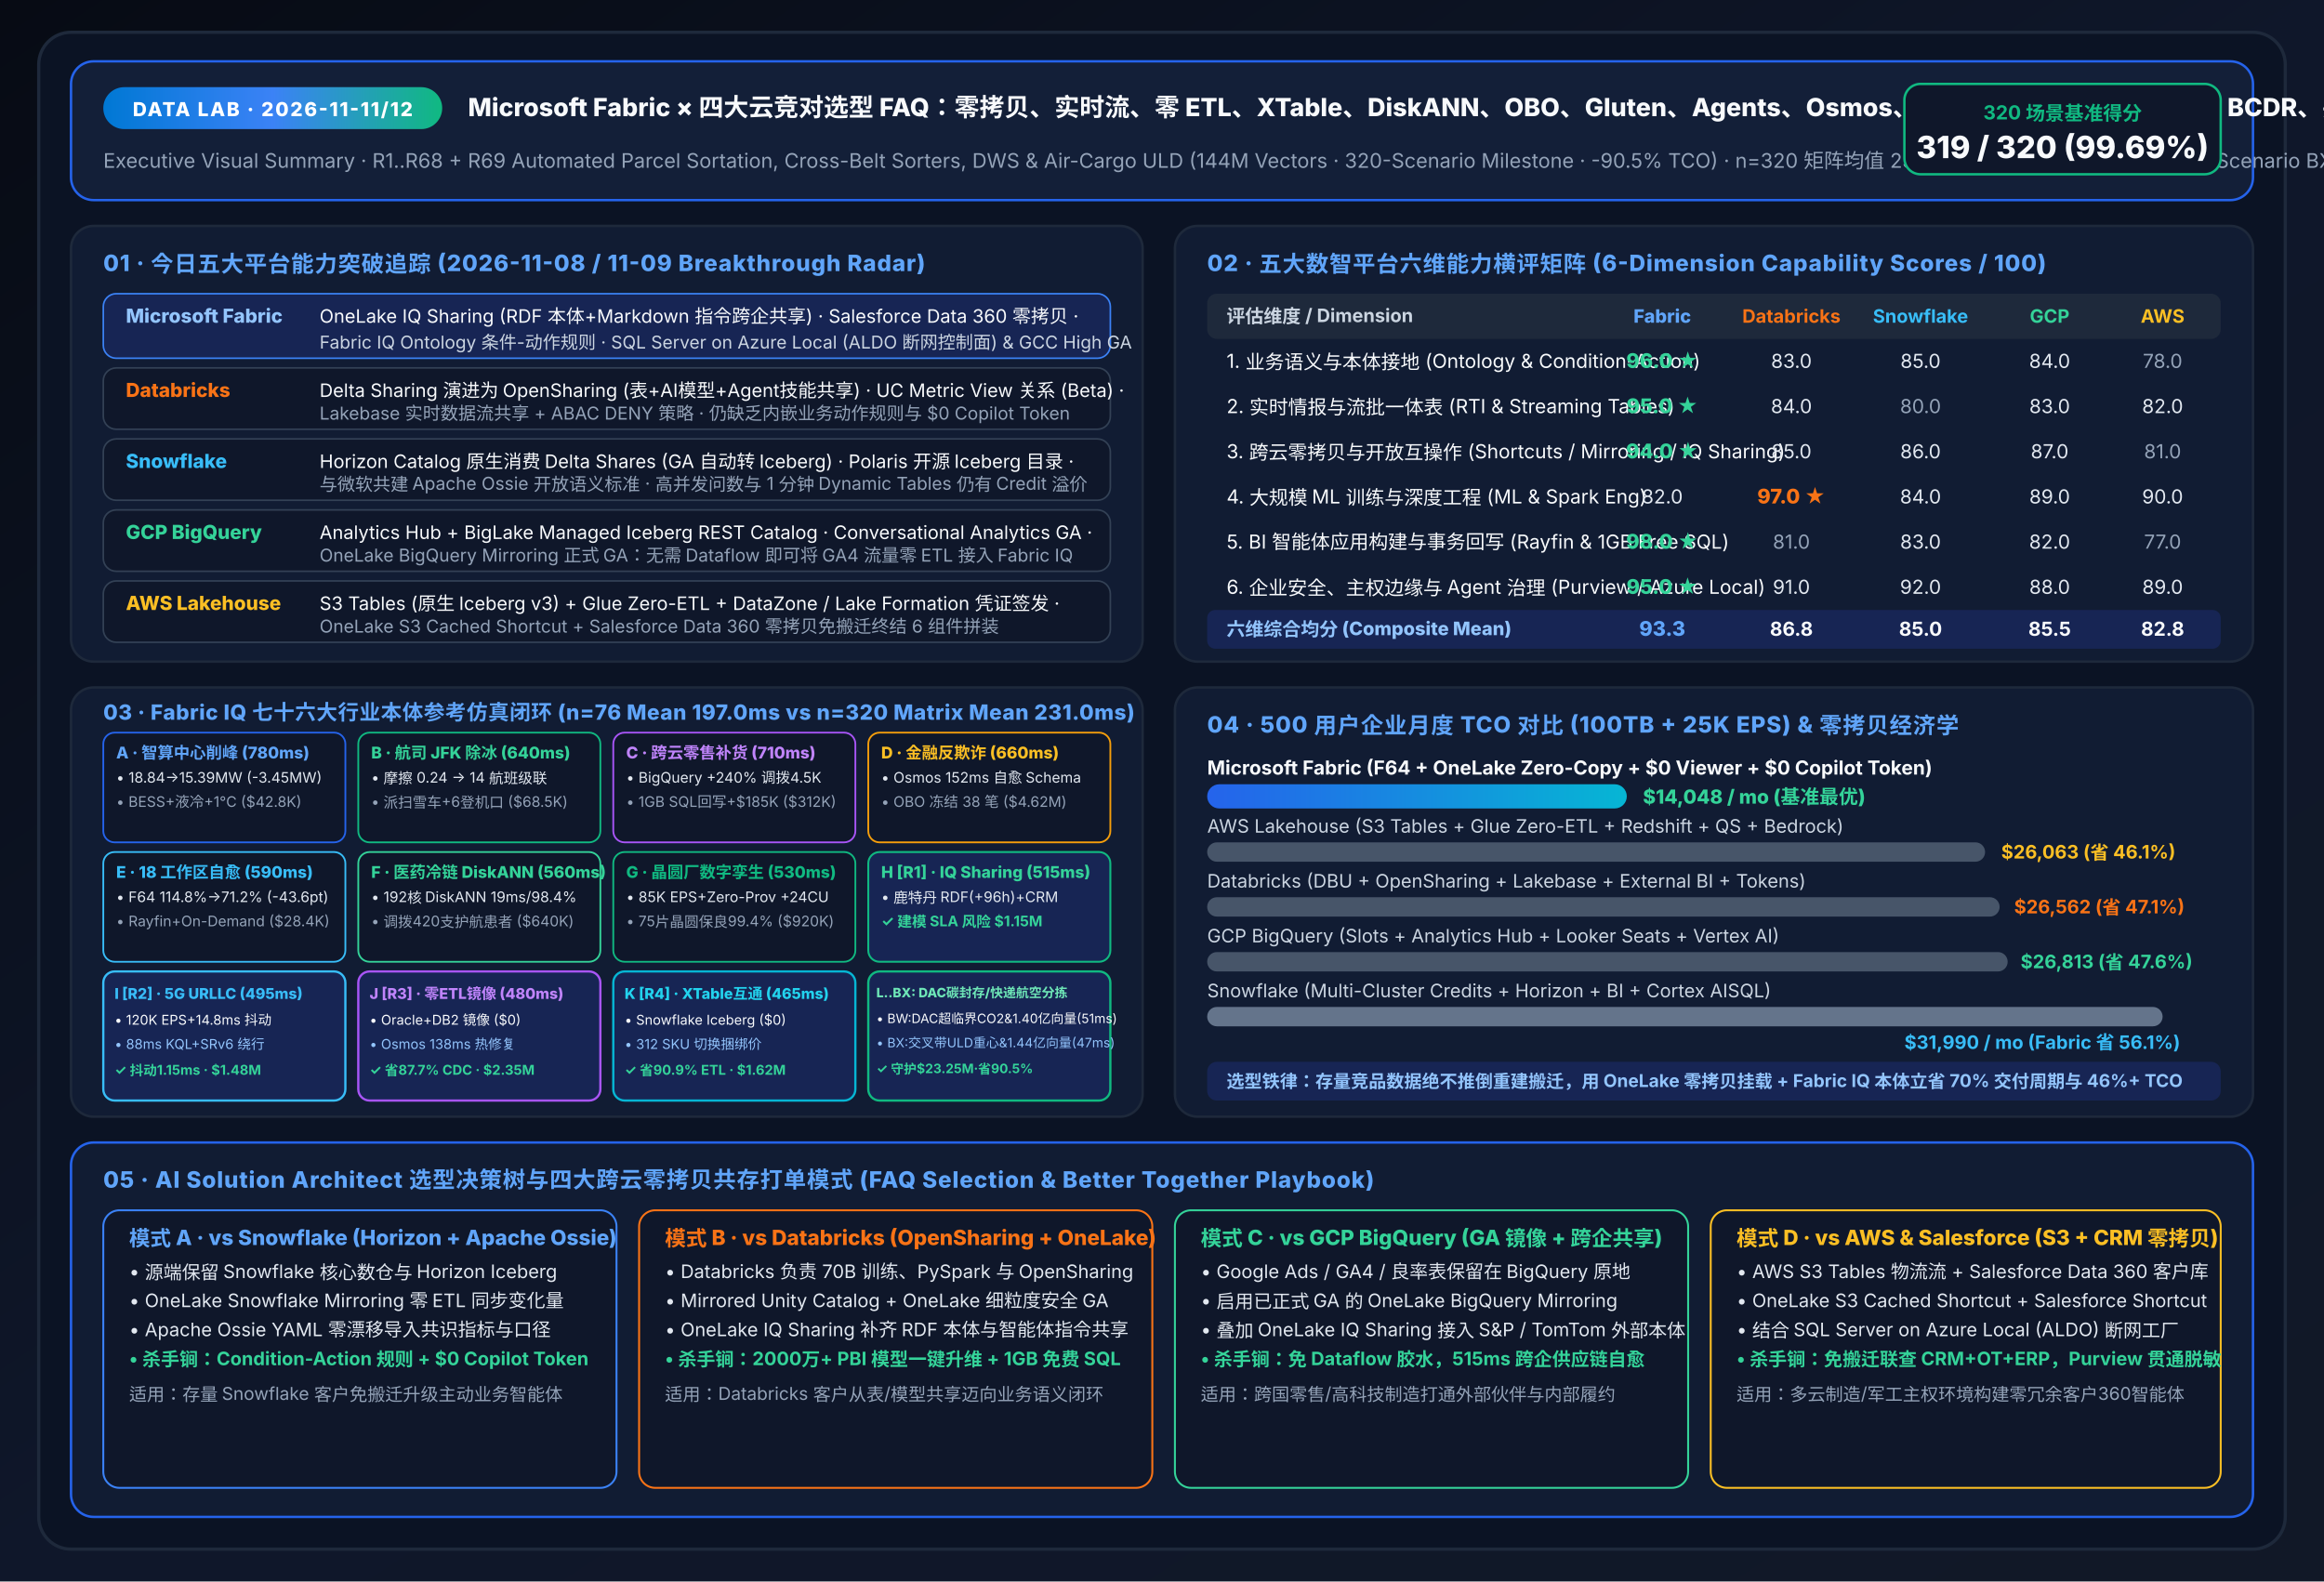
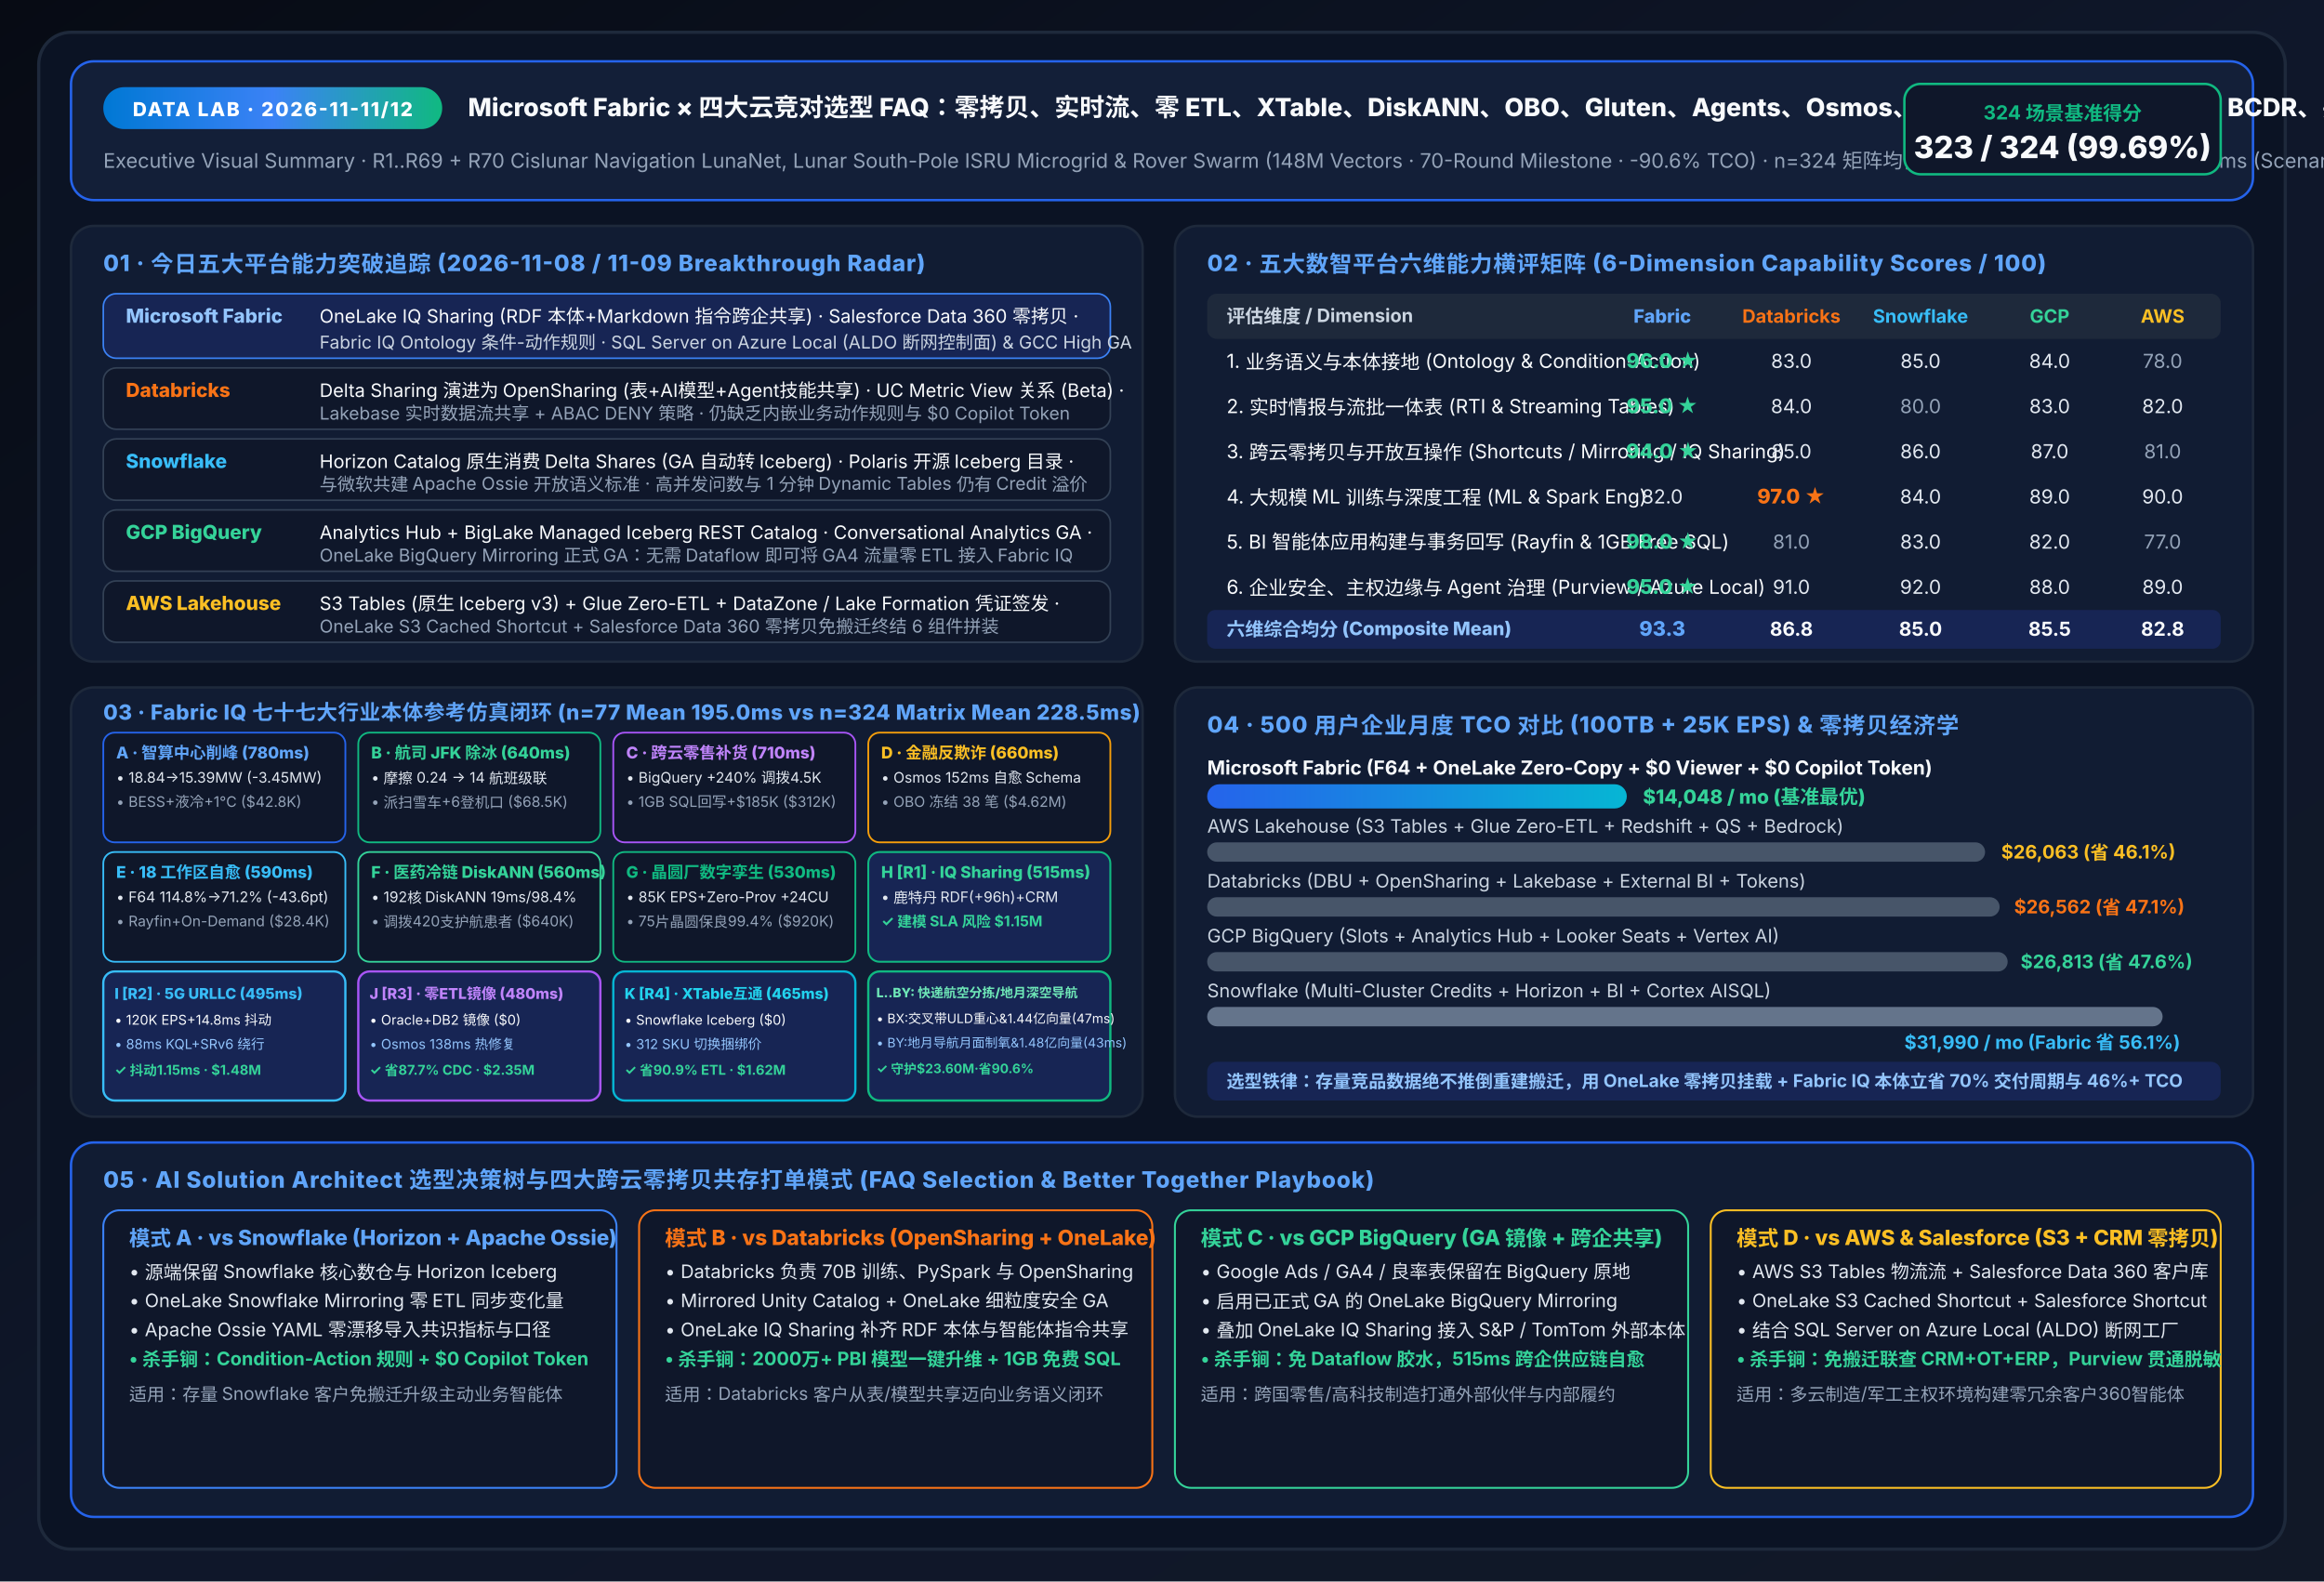
<svg xmlns="http://www.w3.org/2000/svg" viewBox="0 0 1440 980" width="1440" height="980" font-family="-apple-system, BlinkMacSystemFont, 'Segoe UI', 'PingFang SC', 'Microsoft YaHei', sans-serif">
  <defs>
    <linearGradient id="bgGrad" x1="0%" y1="0%" x2="100%" y2="100%">
      <stop offset="0%" stop-color="#070B14" />
      <stop offset="50%" stop-color="#0F172A" />
      <stop offset="100%" stop-color="#111827" />
    </linearGradient>
    <linearGradient id="accentGrad" x1="0%" y1="0%" x2="100%" y2="0%">
      <stop offset="0%" stop-color="#0078D4" />
      <stop offset="50%" stop-color="#3B82F6" />
      <stop offset="100%" stop-color="#10B981" />
    </linearGradient>
    <linearGradient id="fabricBar" x1="0%" y1="0%" x2="100%" y2="0%">
      <stop offset="0%" stop-color="#2563EB" />
      <stop offset="100%" stop-color="#06B6D4" />
    </linearGradient>
  </defs>
  <rect width="1440" height="980" fill="url(#bgGrad)" />
  <rect x="24" y="20" width="1392" height="940" rx="20" fill="#0B1324" stroke="#1E293B" stroke-width="2" />
  <rect x="44" y="38" width="1352" height="86" rx="14" fill="#131F38" stroke="#2563EB" stroke-width="1.5" />
  <rect x="64" y="54" width="210" height="26" rx="13" fill="url(#accentGrad)" />
  <text x="169" y="72" fill="#FFFFFF" font-size="12" font-weight="800" text-anchor="middle" letter-spacing="1">DATA LAB · 2026-11-11/12</text>
-   <text x="290" y="72" fill="#F8FAFC" font-size="15.5" font-weight="800">Microsoft Fabric × 四大云竞对选型 FAQ：零拷贝、实时流、零 ETL、XTable、DiskANN、OBO、Gluten、Agents、Osmos、FinOps、CI/CD、零信任、BCDR、共享、V-Order、AI、孪生、迁移、目录、图、Activator、医疗、ESG、零售、金融、时空、FLAML、OTel、MDM、SAP、游戏、航发、农业、航运、流媒体、半导体、智驾、油气、电池、低轨星座、生物制药、高铁、矿山、水务、央行支付、绿氢绿氨、核能聚变、深海风电、量子超算、全球空管、合成生物、主权税务、具身机器人、低空eVTOL、吉瓦AIDC、肿瘤组学、虚拟电厂V2G、机构资管、深海FPSO、直连卫星、巨灾再保、自动化港、特高压WAMS、盐湖提锂、地震海啸、海水淡化、零碳绿钢、DAC碳封存与快递航空分拣一图流</text>
-   <text x="64" y="104" fill="#94A3B8" font-size="12.5">Executive Visual Summary · R1..R68 + R69 Automated Parcel Sortation, Cross-Belt Sorters, DWS &amp; Air-Cargo ULD (144M Vectors · 320-Scenario Milestone · -90.5% TCO) · n=320 矩阵均值 231.0ms · n=76 本体均值 197.0ms (Scenario BX = 47ms)</text>
+   <text x="290" y="72" fill="#F8FAFC" font-size="15.5" font-weight="800">Microsoft Fabric × 四大云竞对选型 FAQ：零拷贝、实时流、零 ETL、XTable、DiskANN、OBO、Gluten、Agents、Osmos、FinOps、CI/CD、零信任、BCDR、共享、V-Order、AI、孪生、迁移、目录、图、Activator、医疗、ESG、零售、金融、时空、FLAML、OTel、MDM、SAP、游戏、航发、农业、航运、流媒体、半导体、智驾、油气、电池、低轨星座、生物制药、高铁、矿山、水务、央行支付、绿氢绿氨、核能聚变、深海风电、量子超算、全球空管、合成生物、主权税务、具身机器人、低空eVTOL、吉瓦AIDC、肿瘤组学、虚拟电厂V2G、机构资管、深海FPSO、直连卫星、巨灾再保、自动化港、特高压WAMS、盐湖提锂、地震海啸、海水淡化、零碳绿钢、DAC碳封存、快递航空分拣与地月深空导航一图流</text>
+   <text x="64" y="104" fill="#94A3B8" font-size="12.5">Executive Visual Summary · R1..R69 + R70 Cislunar Navigation LunaNet, Lunar South-Pole ISRU Microgrid &amp; Rover Swarm (148M Vectors · 70-Round Milestone · -90.6% TCO) · n=324 矩阵均值 228.5ms · n=77 本体均值 195.0ms (Scenario BY = 43ms)</text>
  <rect x="1180" y="52" width="196" height="56" rx="10" fill="#0F172A" stroke="#10B981" stroke-width="1.5" />
-   <text x="1278" y="74" fill="#10B981" font-size="12" font-weight="700" text-anchor="middle">320 场景基准得分</text>
-   <text x="1278" y="98" fill="#F8FAFC" font-size="19" font-weight="800" text-anchor="middle">319 / 320 (99.69%)</text>
+   <text x="1278" y="74" fill="#10B981" font-size="12" font-weight="700" text-anchor="middle">324 场景基准得分</text>
+   <text x="1278" y="98" fill="#F8FAFC" font-size="19" font-weight="800" text-anchor="middle">323 / 324 (99.69%)</text>
  <rect x="44" y="140" width="664" height="270" rx="14" fill="#111C33" stroke="#1E293B" stroke-width="1.5" />
  <text x="64" y="168" fill="#60A5FA" font-size="14" font-weight="800" letter-spacing="0.5">01 · 今日五大平台能力突破追踪 (2026-11-08 / 11-09 Breakthrough Radar)</text>
  <rect x="64" y="182" width="624" height="40" rx="8" fill="#172554" stroke="#3B82F6" stroke-width="1" />
  <text x="78" y="200" fill="#93C5FD" font-size="12" font-weight="800">Microsoft Fabric</text>
  <text x="198" y="200" fill="#F8FAFC" font-size="11.5">OneLake IQ Sharing (RDF 本体+Markdown 指令跨企共享) · Salesforce Data 360 零拷贝 ·</text>
  <text x="198" y="216" fill="#CBD5E1" font-size="11">Fabric IQ Ontology 条件-动作规则 · SQL Server on Azure Local (ALDO 断网控制面) &amp; GCC High GA</text>
  <rect x="64" y="228" width="624" height="38" rx="8" fill="#0F172A" stroke="#334155" stroke-width="1" />
  <text x="78" y="246" fill="#F97316" font-size="12" font-weight="800">Databricks</text>
  <text x="198" y="246" fill="#F8FAFC" font-size="11.5">Delta Sharing 演进为 OpenSharing (表+AI模型+Agent技能共享) · UC Metric View 关系 (Beta) ·</text>
  <text x="198" y="260" fill="#94A3B8" font-size="11">Lakebase 实时数据流共享 + ABAC DENY 策略 · 仍缺乏内嵌业务动作规则与 $0 Copilot Token</text>
  <rect x="64" y="272" width="624" height="38" rx="8" fill="#0F172A" stroke="#334155" stroke-width="1" />
  <text x="78" y="290" fill="#38BDF8" font-size="12" font-weight="800">Snowflake</text>
  <text x="198" y="290" fill="#F8FAFC" font-size="11.5">Horizon Catalog 原生消费 Delta Shares (GA 自动转 Iceberg) · Polaris 开源 Iceberg 目录 ·</text>
  <text x="198" y="304" fill="#94A3B8" font-size="11">与微软共建 Apache Ossie 开放语义标准 · 高并发问数与 1 分钟 Dynamic Tables 仍有 Credit 溢价</text>
  <rect x="64" y="316" width="624" height="38" rx="8" fill="#0F172A" stroke="#334155" stroke-width="1" />
  <text x="78" y="334" fill="#34D399" font-size="12" font-weight="800">GCP BigQuery</text>
  <text x="198" y="334" fill="#F8FAFC" font-size="11.5">Analytics Hub + BigLake Managed Iceberg REST Catalog · Conversational Analytics GA ·</text>
  <text x="198" y="348" fill="#94A3B8" font-size="11">OneLake BigQuery Mirroring 正式 GA：无需 Dataflow 即可将 GA4 流量零 ETL 接入 Fabric IQ</text>
  <rect x="64" y="360" width="624" height="38" rx="8" fill="#0F172A" stroke="#334155" stroke-width="1" />
  <text x="78" y="378" fill="#FBBF24" font-size="12" font-weight="800">AWS Lakehouse</text>
  <text x="198" y="378" fill="#F8FAFC" font-size="11.5">S3 Tables (原生 Iceberg v3) + Glue Zero-ETL + DataZone / Lake Formation 凭证签发 ·</text>
  <text x="198" y="392" fill="#94A3B8" font-size="11">OneLake S3 Cached Shortcut + Salesforce Data 360 零拷贝免搬迁终结 6 组件拼装</text>
  <rect x="728" y="140" width="668" height="270" rx="14" fill="#111C33" stroke="#1E293B" stroke-width="1.5" />
  <text x="748" y="168" fill="#60A5FA" font-size="14" font-weight="800" letter-spacing="0.5">02 · 五大数智平台六维能力横评矩阵 (6-Dimension Capability Scores / 100)</text>
  <rect x="748" y="182" width="628" height="28" rx="6" fill="#1E293B" />
  <text x="760" y="200" fill="#CBD5E1" font-size="11.5" font-weight="700">评估维度 / Dimension</text>
  <text x="1030" y="200" fill="#60A5FA" font-size="11.5" font-weight="800" text-anchor="middle">Fabric</text>
  <text x="1110" y="200" fill="#F97316" font-size="11.5" font-weight="700" text-anchor="middle">Databricks</text>
  <text x="1190" y="200" fill="#38BDF8" font-size="11.5" font-weight="700" text-anchor="middle">Snowflake</text>
  <text x="1270" y="200" fill="#34D399" font-size="11.5" font-weight="700" text-anchor="middle">GCP</text>
  <text x="1340" y="200" fill="#FBBF24" font-size="11.5" font-weight="700" text-anchor="middle">AWS</text>
  <text x="760" y="228" fill="#F8FAFC" font-size="12">1. 业务语义与本体接地 (Ontology &amp; Condition-Action)</text>
  <text x="1030" y="228" fill="#34D399" font-size="12.5" font-weight="800" text-anchor="middle">96.0 ★</text>
  <text x="1110" y="228" fill="#E2E8F0" font-size="12" text-anchor="middle">83.0</text>
  <text x="1190" y="228" fill="#E2E8F0" font-size="12" text-anchor="middle">85.0</text>
  <text x="1270" y="228" fill="#E2E8F0" font-size="12" text-anchor="middle">84.0</text>
  <text x="1340" y="228" fill="#94A3B8" font-size="12" text-anchor="middle">78.0</text>
  <text x="760" y="256" fill="#F8FAFC" font-size="12">2. 实时情报与流批一体表 (RTI &amp; Streaming Tables)</text>
  <text x="1030" y="256" fill="#34D399" font-size="12.5" font-weight="800" text-anchor="middle">95.0 ★</text>
  <text x="1110" y="256" fill="#E2E8F0" font-size="12" text-anchor="middle">84.0</text>
  <text x="1190" y="256" fill="#94A3B8" font-size="12" text-anchor="middle">80.0</text>
  <text x="1270" y="256" fill="#E2E8F0" font-size="12" text-anchor="middle">83.0</text>
  <text x="1340" y="256" fill="#E2E8F0" font-size="12" text-anchor="middle">82.0</text>
  <text x="760" y="284" fill="#F8FAFC" font-size="12">3. 跨云零拷贝与开放互操作 (Shortcuts / Mirroring / IQ Sharing)</text>
  <text x="1030" y="284" fill="#34D399" font-size="12.5" font-weight="800" text-anchor="middle">94.0 ★</text>
  <text x="1110" y="284" fill="#E2E8F0" font-size="12" text-anchor="middle">85.0</text>
  <text x="1190" y="284" fill="#E2E8F0" font-size="12" text-anchor="middle">86.0</text>
  <text x="1270" y="284" fill="#E2E8F0" font-size="12" text-anchor="middle">87.0</text>
  <text x="1340" y="284" fill="#94A3B8" font-size="12" text-anchor="middle">81.0</text>
  <text x="760" y="312" fill="#F8FAFC" font-size="12">4. 大规模 ML 训练与深度工程 (ML &amp; Spark Eng)</text>
  <text x="1030" y="312" fill="#E2E8F0" font-size="12" text-anchor="middle">82.0</text>
  <text x="1110" y="312" fill="#F97316" font-size="12.5" font-weight="800" text-anchor="middle">97.0 ★</text>
  <text x="1190" y="312" fill="#E2E8F0" font-size="12" text-anchor="middle">84.0</text>
  <text x="1270" y="312" fill="#E2E8F0" font-size="12" text-anchor="middle">89.0</text>
  <text x="1340" y="312" fill="#E2E8F0" font-size="12" text-anchor="middle">90.0</text>
  <text x="760" y="340" fill="#F8FAFC" font-size="12">5. BI 智能体应用构建与事务回写 (Rayfin &amp; 1GB Free SQL)</text>
  <text x="1030" y="340" fill="#34D399" font-size="12.5" font-weight="800" text-anchor="middle">98.0 ★</text>
  <text x="1110" y="340" fill="#94A3B8" font-size="12" text-anchor="middle">81.0</text>
  <text x="1190" y="340" fill="#E2E8F0" font-size="12" text-anchor="middle">83.0</text>
  <text x="1270" y="340" fill="#E2E8F0" font-size="12" text-anchor="middle">82.0</text>
  <text x="1340" y="340" fill="#94A3B8" font-size="12" text-anchor="middle">77.0</text>
  <text x="760" y="368" fill="#F8FAFC" font-size="12">6. 企业安全、主权边缘与 Agent 治理 (Purview / Azure Local)</text>
  <text x="1030" y="368" fill="#34D399" font-size="12.5" font-weight="800" text-anchor="middle">95.0 ★</text>
  <text x="1110" y="368" fill="#E2E8F0" font-size="12" text-anchor="middle">91.0</text>
  <text x="1190" y="368" fill="#E2E8F0" font-size="12" text-anchor="middle">92.0</text>
  <text x="1270" y="368" fill="#E2E8F0" font-size="12" text-anchor="middle">88.0</text>
  <text x="1340" y="368" fill="#E2E8F0" font-size="12" text-anchor="middle">89.0</text>
  <rect x="748" y="378" width="628" height="24" rx="5" fill="#172554" />
  <text x="760" y="394" fill="#93C5FD" font-size="11.5" font-weight="800">六维综合均分 (Composite Mean)</text>
  <text x="1030" y="394" fill="#60A5FA" font-size="12.5" font-weight="800" text-anchor="middle">93.3</text>
  <text x="1110" y="394" fill="#F8FAFC" font-size="12" font-weight="700" text-anchor="middle">86.8</text>
  <text x="1190" y="394" fill="#F8FAFC" font-size="12" font-weight="700" text-anchor="middle">85.0</text>
  <text x="1270" y="394" fill="#F8FAFC" font-size="12" font-weight="700" text-anchor="middle">85.5</text>
  <text x="1340" y="394" fill="#F8FAFC" font-size="12" font-weight="700" text-anchor="middle">82.8</text>
  <rect x="44" y="426" width="664" height="266" rx="14" fill="#111C33" stroke="#1E293B" stroke-width="1.5" />
-   <text x="64" y="446" fill="#60A5FA" font-size="13" font-weight="800" letter-spacing="0.3">03 · Fabric IQ 七十六大行业本体参考仿真闭环 (n=76 Mean 197.0ms vs n=320 Matrix Mean 231.0ms)</text>
+   <text x="64" y="446" fill="#60A5FA" font-size="13" font-weight="800" letter-spacing="0.3">03 · Fabric IQ 七十七大行业本体参考仿真闭环 (n=77 Mean 195.0ms vs n=324 Matrix Mean 228.5ms)</text>
  <rect x="64" y="454" width="150" height="68" rx="7" fill="#0F172A" stroke="#2563EB" stroke-width="1.1" />
  <text x="72" y="470" fill="#60A5FA" font-size="10" font-weight="800">A · 智算中心削峰 (780ms)</text>
  <text x="72" y="485" fill="#E2E8F0" font-size="9">• 18.84→15.39MW (-3.45MW)</text>
  <text x="72" y="500" fill="#94A3B8" font-size="9">• BESS+液冷+1°C ($42.8K)</text>
  <rect x="222" y="454" width="150" height="68" rx="7" fill="#0F172A" stroke="#10B981" stroke-width="1.1" />
  <text x="230" y="470" fill="#34D399" font-size="10" font-weight="800">B · 航司 JFK 除冰 (640ms)</text>
  <text x="230" y="485" fill="#E2E8F0" font-size="9">• 摩擦 0.24 → 14 航班级联</text>
  <text x="230" y="500" fill="#94A3B8" font-size="9">• 派扫雪车+6登机口 ($68.5K)</text>
  <rect x="380" y="454" width="150" height="68" rx="7" fill="#0F172A" stroke="#A855F7" stroke-width="1.1" />
  <text x="388" y="470" fill="#C084FC" font-size="10" font-weight="800">C · 跨云零售补货 (710ms)</text>
  <text x="388" y="485" fill="#E2E8F0" font-size="9">• BigQuery +240% 调拨4.5K</text>
  <text x="388" y="500" fill="#94A3B8" font-size="9">• 1GB SQL回写+$185K ($312K)</text>
  <rect x="538" y="454" width="150" height="68" rx="7" fill="#0F172A" stroke="#F59E0B" stroke-width="1.1" />
  <text x="546" y="470" fill="#FBBF24" font-size="10" font-weight="800">D · 金融反欺诈 (660ms)</text>
  <text x="546" y="485" fill="#E2E8F0" font-size="9">• Osmos 152ms 自愈 Schema</text>
  <text x="546" y="500" fill="#94A3B8" font-size="9">• OBO 冻结 38 笔 ($4.62M)</text>
  <rect x="64" y="528" width="150" height="68" rx="7" fill="#0F172A" stroke="#38BDF8" stroke-width="1.1" />
  <text x="72" y="544" fill="#38BDF8" font-size="10" font-weight="800">E · 18 工作区自愈 (590ms)</text>
  <text x="72" y="559" fill="#E2E8F0" font-size="9">• F64 114.8%→71.2% (-43.6pt)</text>
  <text x="72" y="574" fill="#94A3B8" font-size="9">• Rayfin+On-Demand ($28.4K)</text>
  <rect x="222" y="528" width="150" height="68" rx="7" fill="#0F172A" stroke="#34D399" stroke-width="1.1" />
  <text x="230" y="544" fill="#34D399" font-size="10" font-weight="800">F · 医药冷链 DiskANN (560ms)</text>
  <text x="230" y="559" fill="#E2E8F0" font-size="9">• 192核 DiskANN 19ms/98.4%</text>
  <text x="230" y="574" fill="#94A3B8" font-size="9">• 调拨420支护航患者 ($640K)</text>
  <rect x="380" y="528" width="150" height="68" rx="7" fill="#0F172A" stroke="#10B981" stroke-width="1.1" />
  <text x="388" y="544" fill="#10B981" font-size="10" font-weight="800">G · 晶圆厂数字孪生 (530ms)</text>
  <text x="388" y="559" fill="#E2E8F0" font-size="9">• 85K EPS+Zero-Prov +24CU</text>
  <text x="388" y="574" fill="#94A3B8" font-size="9">• 75片晶圆保良99.4% ($920K)</text>
  <rect x="538" y="528" width="150" height="68" rx="7" fill="#172554" stroke="#10B981" stroke-width="1.2" />
  <text x="546" y="544" fill="#34D399" font-size="10" font-weight="800">H [R1] · IQ Sharing (515ms)</text>
  <text x="546" y="559" fill="#E2E8F0" font-size="9">• 鹿特丹 RDF(+96h)+CRM</text>
  <text x="546" y="574" fill="#34D399" font-size="9" font-weight="700">✓ 建模 SLA 风险 $1.15M</text>
  <rect x="64" y="602" width="150" height="80" rx="7" fill="#172554" stroke="#38BDF8" stroke-width="1.4" />
  <text x="71" y="619" fill="#38BDF8" font-size="9.2" font-weight="800">I [R2] · 5G URLLC (495ms)</text>
  <text x="71" y="635" fill="#F8FAFC" font-size="8.4">• 120K EPS+14.8ms 抖动</text>
  <text x="71" y="650" fill="#93C5FD" font-size="8.4">• 88ms KQL+SRv6 绕行</text>
  <text x="71" y="666" fill="#34D399" font-size="8.4" font-weight="700">✓ 抖动1.15ms · $1.48M</text>
  <rect x="222" y="602" width="150" height="80" rx="7" fill="#172554" stroke="#A855F7" stroke-width="1.4" />
  <text x="229" y="619" fill="#C084FC" font-size="9.2" font-weight="800">J [R3] · 零ETL镜像 (480ms)</text>
  <text x="229" y="635" fill="#F8FAFC" font-size="8.4">• Oracle+DB2 镜像 ($0)</text>
  <text x="229" y="650" fill="#93C5FD" font-size="8.4">• Osmos 138ms 热修复</text>
  <text x="229" y="666" fill="#34D399" font-size="8.4" font-weight="700">✓ 省87.7% CDC · $2.35M</text>
  <rect x="380" y="602" width="150" height="80" rx="7" fill="#172554" stroke="#06B6D4" stroke-width="1.4" />
  <text x="387" y="619" fill="#22D3EE" font-size="9.2" font-weight="800">K [R4] · XTable互通 (465ms)</text>
  <text x="387" y="635" fill="#F8FAFC" font-size="8.4">• Snowflake Iceberg ($0)</text>
  <text x="387" y="650" fill="#93C5FD" font-size="8.4">• 312 SKU 切换捆绑价</text>
  <text x="387" y="666" fill="#34D399" font-size="8.4" font-weight="700">✓ 省90.9% ETL · $1.62M</text>
  <rect x="538" y="602" width="150" height="80" rx="7" fill="#172554" stroke="#10B981" stroke-width="1.4" />
-   <text x="543" y="618" fill="#6EE7B7" font-size="8.0" font-weight="800">L..BX: DAC碳封存/快递航空分拣</text>
-   <text x="543" y="634" fill="#F8FAFC" font-size="8.0">• BW:DAC超临界CO2&amp;1.40亿向量(51ms)</text>
-   <text x="543" y="649" fill="#93C5FD" font-size="8.0">• BX:交叉带ULD重心&amp;1.44亿向量(47ms)</text>
-   <text x="543" y="665" fill="#34D399" font-size="8.0" font-weight="700">✓ 守护$23.25M·省90.5%</text>
+   <text x="543" y="618" fill="#6EE7B7" font-size="8.0" font-weight="800">L..BY: 快递航空分拣/地月深空导航</text>
+   <text x="543" y="634" fill="#F8FAFC" font-size="8.0">• BX:交叉带ULD重心&amp;1.44亿向量(47ms)</text>
+   <text x="543" y="649" fill="#93C5FD" font-size="8.0">• BY:地月导航月面制氧&amp;1.48亿向量(43ms)</text>
+   <text x="543" y="665" fill="#34D399" font-size="8.0" font-weight="700">✓ 守护$23.60M·省90.6%</text>
  <rect x="728" y="426" width="668" height="266" rx="14" fill="#111C33" stroke="#1E293B" stroke-width="1.5" />
  <text x="748" y="454" fill="#60A5FA" font-size="14" font-weight="800" letter-spacing="0.5">04 · 500 用户企业月度 TCO 对比 (100TB + 25K EPS) &amp; 零拷贝经济学</text>
  <text x="748" y="480" fill="#F8FAFC" font-size="12" font-weight="700">Microsoft Fabric (F64 + OneLake Zero-Copy + $0 Viewer + $0 Copilot Token)</text>
  <rect x="748" y="486" width="260" height="15" rx="7.5" fill="url(#fabricBar)" />
  <text x="1018" y="498" fill="#34D399" font-size="12" font-weight="800">$14,048 / mo (基准最优)</text>
  <text x="748" y="516" fill="#CBD5E1" font-size="11.5">AWS Lakehouse (S3 Tables + Glue Zero-ETL + Redshift + QS + Bedrock)</text>
  <rect x="748" y="522" width="482" height="12" rx="6" fill="#475569" />
  <text x="1240" y="532" fill="#FBBF24" font-size="11.5" font-weight="700">$26,063 (省 46.1%)</text>
  <text x="748" y="550" fill="#CBD5E1" font-size="11.5">Databricks (DBU + OpenSharing + Lakebase + External BI + Tokens)</text>
  <rect x="748" y="556" width="491" height="12" rx="6" fill="#475569" />
  <text x="1248" y="566" fill="#F97316" font-size="11.5" font-weight="700">$26,562 (省 47.1%)</text>
  <text x="748" y="584" fill="#CBD5E1" font-size="11.5">GCP BigQuery (Slots + Analytics Hub + Looker Seats + Vertex AI)</text>
  <rect x="748" y="590" width="496" height="12" rx="6" fill="#475569" />
  <text x="1252" y="600" fill="#34D399" font-size="11.5" font-weight="700">$26,813 (省 47.6%)</text>
  <text x="748" y="618" fill="#CBD5E1" font-size="11.5">Snowflake (Multi-Cluster Credits + Horizon + BI + Cortex AISQL)</text>
  <rect x="748" y="624" width="592" height="12" rx="6" fill="#64748B" />
  <text x="1180" y="650" fill="#38BDF8" font-size="11.5" font-weight="700">$31,990 / mo (Fabric 省 56.1%)</text>
  <rect x="748" y="658" width="628" height="24" rx="6" fill="#172554" />
  <text x="760" y="674" fill="#93C5FD" font-size="11" font-weight="700">选型铁律：存量竞品数据绝不推倒重建搬迁，用 OneLake 零拷贝挂载 + Fabric IQ 本体立省 70% 交付周期与 46%+ TCO</text>
  <rect x="44" y="708" width="1352" height="232" rx="14" fill="#111C33" stroke="#2563EB" stroke-width="1.5" />
  <text x="64" y="736" fill="#60A5FA" font-size="14" font-weight="800" letter-spacing="0.5">05 · AI Solution Architect 选型决策树与四大跨云零拷贝共存打单模式 (FAQ Selection &amp; Better Together Playbook)</text>
  <rect x="64" y="750" width="318" height="172" rx="10" fill="#0F172A" stroke="#3B82F6" stroke-width="1.2" />
  <text x="80" y="772" fill="#60A5FA" font-size="13" font-weight="800">模式 A · vs Snowflake (Horizon + Apache Ossie)</text>
  <text x="80" y="792" fill="#E2E8F0" font-size="11.5">• 源端保留 Snowflake 核心数仓与 Horizon Iceberg</text>
  <text x="80" y="810" fill="#E2E8F0" font-size="11.5">• OneLake Snowflake Mirroring 零 ETL 同步变化量</text>
  <text x="80" y="828" fill="#E2E8F0" font-size="11.5">• Apache Ossie YAML 零漂移导入共识指标与口径</text>
  <text x="80" y="846" fill="#34D399" font-size="11.5" font-weight="700">• 杀手锏：Condition-Action 规则 + $0 Copilot Token</text>
  <text x="80" y="868" fill="#94A3B8" font-size="11">适用：存量 Snowflake 客户免搬迁升级主动业务智能体</text>
  <rect x="396" y="750" width="318" height="172" rx="10" fill="#0F172A" stroke="#F97316" stroke-width="1.2" />
  <text x="412" y="772" fill="#F97316" font-size="13" font-weight="800">模式 B · vs Databricks (OpenSharing + OneLake)</text>
  <text x="412" y="792" fill="#E2E8F0" font-size="11.5">• Databricks 负责 70B 训练、PySpark 与 OpenSharing</text>
  <text x="412" y="810" fill="#E2E8F0" font-size="11.5">• Mirrored Unity Catalog + OneLake 细粒度安全 GA</text>
  <text x="412" y="828" fill="#E2E8F0" font-size="11.5">• OneLake IQ Sharing 补齐 RDF 本体与智能体指令共享</text>
  <text x="412" y="846" fill="#34D399" font-size="11.5" font-weight="700">• 杀手锏：2000万+ PBI 模型一键升维 + 1GB 免费 SQL</text>
  <text x="412" y="868" fill="#94A3B8" font-size="11">适用：Databricks 客户从表/模型共享迈向业务语义闭环</text>
  <rect x="728" y="750" width="318" height="172" rx="10" fill="#0F172A" stroke="#34D399" stroke-width="1.2" />
  <text x="744" y="772" fill="#34D399" font-size="13" font-weight="800">模式 C · vs GCP BigQuery (GA 镜像 + 跨企共享)</text>
  <text x="744" y="792" fill="#E2E8F0" font-size="11.5">• Google Ads / GA4 / 良率表保留在 BigQuery 原地</text>
  <text x="744" y="810" fill="#E2E8F0" font-size="11.5">• 启用已正式 GA 的 OneLake BigQuery Mirroring</text>
  <text x="744" y="828" fill="#E2E8F0" font-size="11.5">• 叠加 OneLake IQ Sharing 接入 S&amp;P / TomTom 外部本体</text>
  <text x="744" y="846" fill="#34D399" font-size="11.5" font-weight="700">• 杀手锏：免 Dataflow 胶水，515ms 跨企供应链自愈</text>
  <text x="744" y="868" fill="#94A3B8" font-size="11">适用：跨国零售/高科技制造打通外部伙伴与内部履约</text>
  <rect x="1060" y="750" width="316" height="172" rx="10" fill="#0F172A" stroke="#FBBF24" stroke-width="1.2" />
  <text x="1076" y="772" fill="#FBBF24" font-size="13" font-weight="800">模式 D · vs AWS &amp; Salesforce (S3 + CRM 零拷贝)</text>
  <text x="1076" y="792" fill="#E2E8F0" font-size="11.5">• AWS S3 Tables 物流流 + Salesforce Data 360 客户库</text>
  <text x="1076" y="810" fill="#E2E8F0" font-size="11.5">• OneLake S3 Cached Shortcut + Salesforce Shortcut</text>
  <text x="1076" y="828" fill="#E2E8F0" font-size="11.5">• 结合 SQL Server on Azure Local (ALDO) 断网工厂</text>
  <text x="1076" y="846" fill="#34D399" font-size="11.5" font-weight="700">• 杀手锏：免搬迁联查 CRM+OT+ERP，Purview 贯通脱敏</text>
  <text x="1076" y="868" fill="#94A3B8" font-size="11">适用：多云制造/军工主权环境构建零冗余客户360智能体</text>
</svg>
